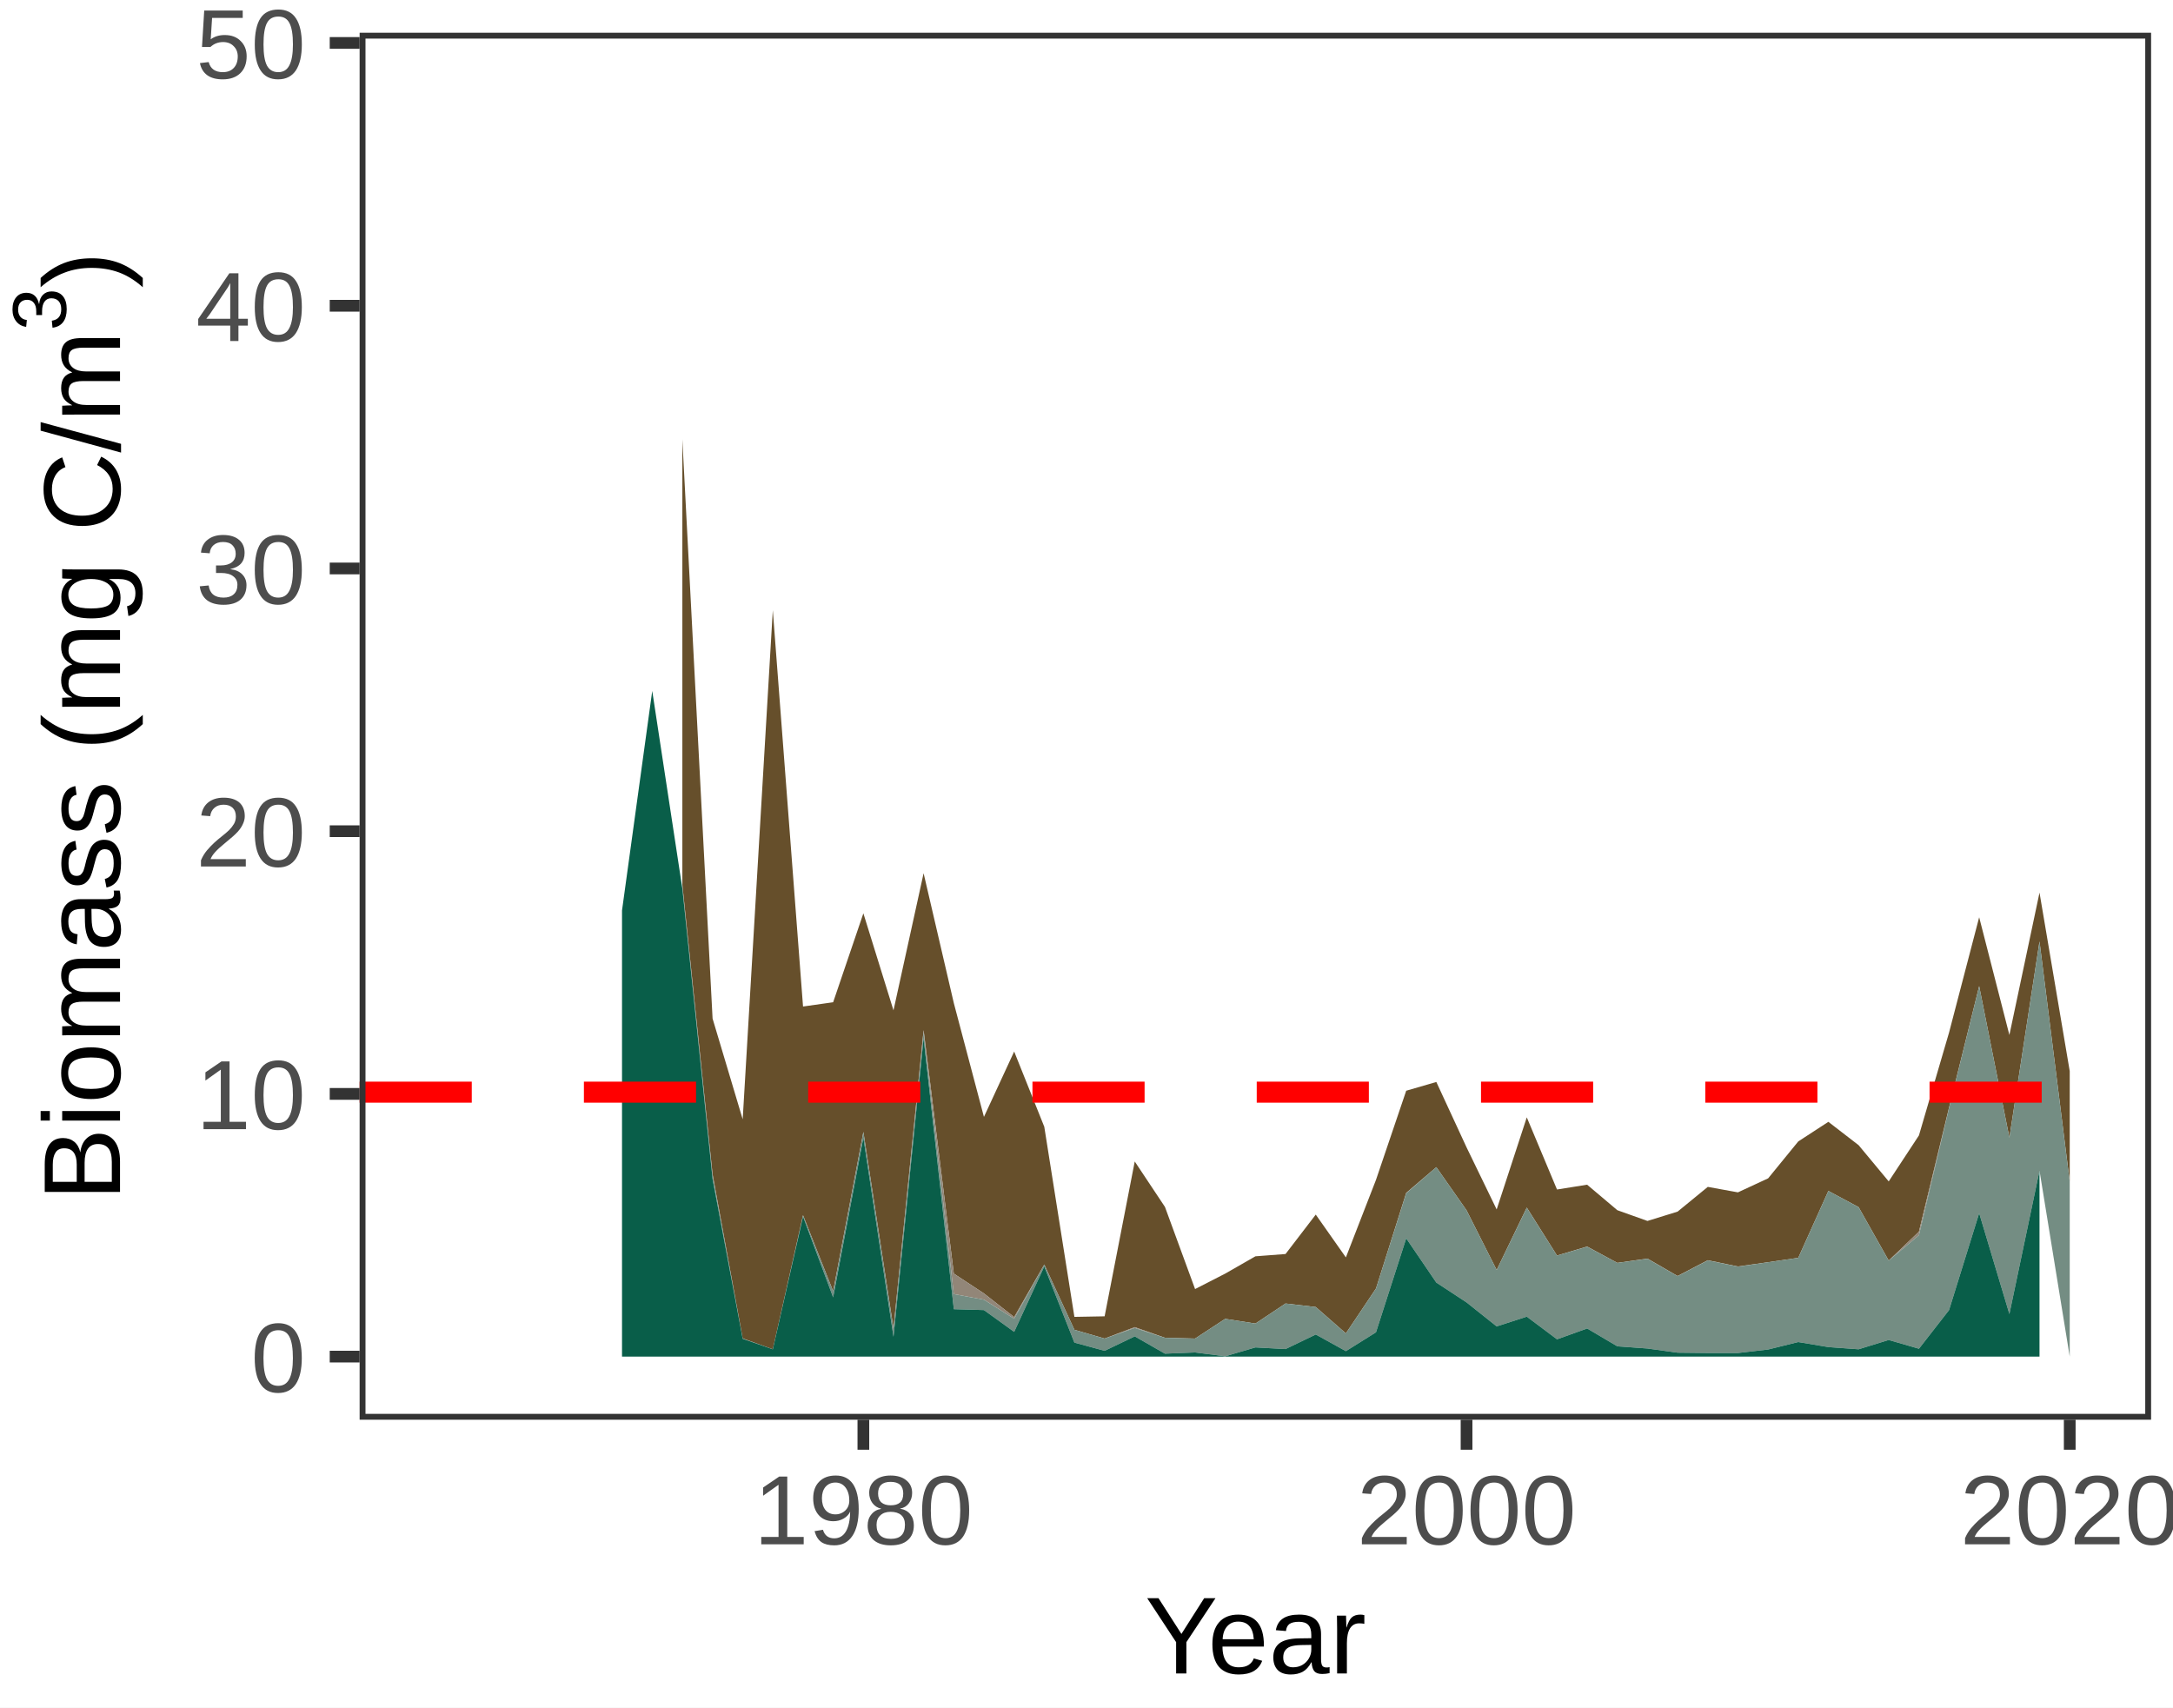
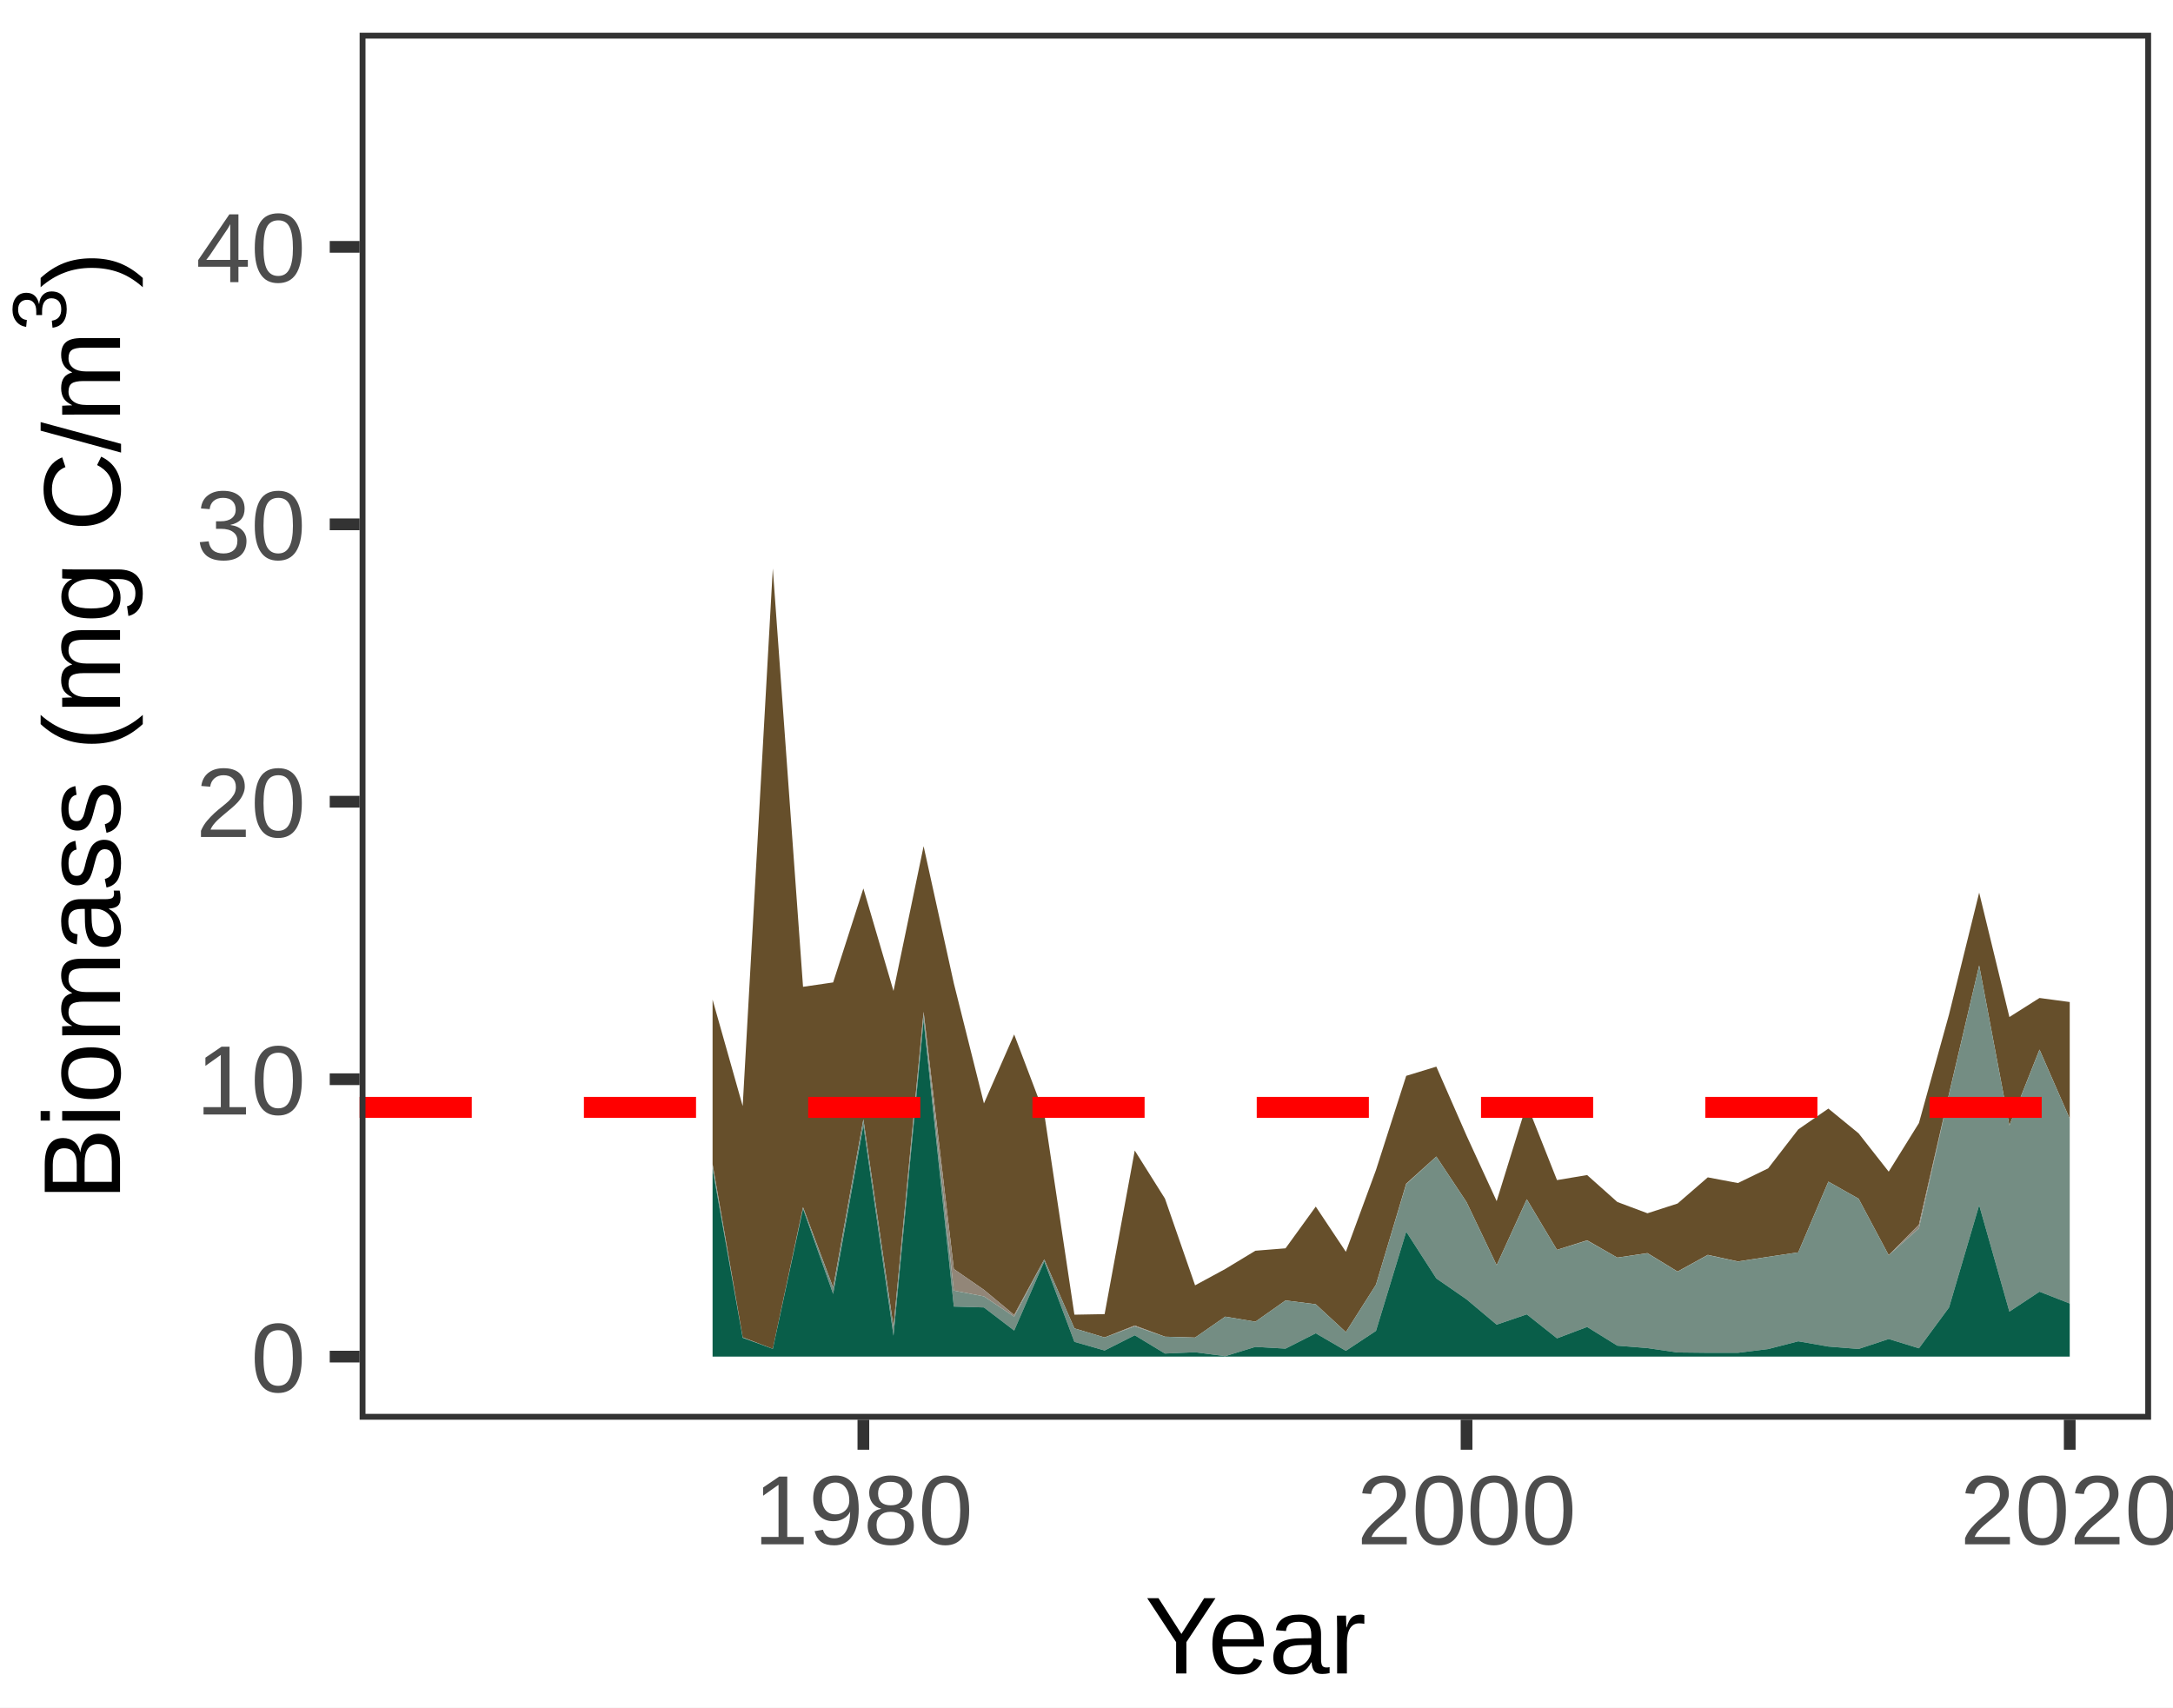
<svg xmlns="http://www.w3.org/2000/svg" class="svglite" width="198.43pt" height="155.91pt" viewBox="0 0 198.43 155.91">
  <defs>
    <style type="text/css">
    .svglite line, .svglite polyline, .svglite polygon, .svglite path, .svglite rect, .svglite circle {
      fill: none;
      stroke: #000000;
      stroke-linecap: round;
      stroke-linejoin: round;
      stroke-miterlimit: 10.00;
    }
  </style>
  </defs>
  <rect width="100%" height="100%" style="stroke: none; fill: #FFFFFF;" />
  <defs>
    <clipPath id="cpMC4wMHwxOTguNDN8MC4wMHwxNTUuOTE=">
      <rect x="0.00" y="0.00" width="198.43" height="155.91" />
    </clipPath>
  </defs>
  <g clip-path="url(#cpMC4wMHwxOTguNDN8MC4wMHwxNTUuOTE=)">
    <rect x="0.00" y="0.00" width="198.43" height="155.91" style="stroke-width: 1.07; stroke: #FFFFFF; fill: #FFFFFF;" />
  </g>
  <defs>
    <clipPath id="cpMzIuODR8MTk2LjQzfDIuOTl8MTI5LjY0">
      <rect x="32.84" y="2.99" width="163.59" height="126.65" />
    </clipPath>
  </defs>
  <g clip-path="url(#cpMzIuODR8MTk2LjQzfDIuOTl8MTI5LjY0)">
    <rect x="32.84" y="2.99" width="163.59" height="126.65" style="stroke-width: 1.07; stroke: none; fill: #FFFFFF;" />
-     <polygon points="62.31,40.12 65.07,93.01 67.82,102.21 70.57,55.72 73.33,91.91 76.08,91.52 78.84,83.40 81.59,92.26 84.34,79.74 87.10,91.60 89.85,101.99 92.61,96.02 95.36,102.89 98.11,120.25 100.87,120.20 103.62,106.06 106.38,110.21 109.13,117.71 111.88,116.30 114.64,114.72 117.39,114.51 120.15,110.91 122.90,114.82 125.65,107.74 128.41,99.60 131.16,98.80 133.92,104.77 136.67,110.44 139.42,102.03 142.18,108.62 144.93,108.18 147.69,110.51 150.44,111.49 153.19,110.64 155.95,108.38 158.70,108.88 161.46,107.60 164.21,104.23 166.96,102.44 169.72,104.57 172.47,107.88 175.23,103.68 177.98,94.29 180.73,83.76 183.49,94.51 186.24,81.51 189.00,97.81 189.00,107.90 186.24,85.97 183.49,103.89 180.73,90.05 177.98,101.14 175.23,112.47 172.47,115.11 169.72,110.23 166.96,108.75 164.21,114.86 161.46,115.26 158.70,115.65 155.95,115.08 153.19,116.52 150.44,114.93 147.69,115.32 144.93,113.83 142.18,114.65 139.42,110.27 136.67,115.97 133.92,110.52 131.16,106.58 128.41,108.93 125.65,117.66 122.90,121.76 120.15,119.35 117.39,119.03 114.64,120.86 111.88,120.43 109.13,122.23 106.38,122.16 103.62,121.19 100.87,122.23 98.11,121.43 95.36,115.47 92.61,120.27 89.85,118.11 87.10,116.30 84.34,94.07 81.59,121.30 78.84,103.36 76.08,117.91 73.33,110.97 70.57,123.21 67.82,122.22 65.07,107.23 62.31,80.79 " style="stroke-width: 0.00; stroke: none; fill: #664F2B;" />
-     <polyline points="62.31,40.12 65.07,93.01 67.82,102.21 70.57,55.72 73.33,91.91 76.08,91.52 78.84,83.40 81.59,92.26 84.34,79.74 87.10,91.60 89.85,101.99 92.61,96.02 95.36,102.89 98.11,120.25 100.87,120.20 103.62,106.06 106.38,110.21 109.13,117.71 111.88,116.30 114.64,114.72 117.39,114.51 120.15,110.91 122.90,114.82 125.65,107.74 128.41,99.60 131.16,98.80 133.92,104.77 136.67,110.44 139.42,102.03 142.18,108.62 144.93,108.18 147.69,110.51 150.44,111.49 153.19,110.64 155.95,108.38 158.70,108.88 161.46,107.60 164.21,104.23 166.96,102.44 169.72,104.57 172.47,107.88 175.23,103.68 177.98,94.29 180.73,83.76 183.49,94.51 186.24,81.51 189.00,97.81 " style="stroke-width: 1.07; stroke: none;" />
-     <polygon points="62.31,80.79 65.07,107.23 67.82,122.22 70.57,123.21 73.33,110.97 76.08,117.91 78.84,103.36 81.59,121.30 84.34,94.07 87.10,116.30 89.85,118.11 92.61,120.27 95.36,115.47 98.11,121.43 100.87,122.23 103.62,121.19 106.38,122.16 109.13,122.23 111.88,120.43 114.64,120.86 117.39,119.03 120.15,119.35 122.90,121.76 125.65,117.66 128.41,108.93 131.16,106.58 133.92,110.52 136.67,115.97 139.42,110.27 142.18,114.65 144.93,113.83 147.69,115.32 150.44,114.93 153.19,116.52 155.95,115.08 158.70,115.65 161.46,115.26 164.21,114.86 166.96,108.75 169.72,110.23 172.47,115.11 175.23,112.47 177.98,101.14 180.73,90.05 183.49,103.89 186.24,85.97 189.00,107.90 189.00,107.90 186.24,85.97 183.49,103.89 180.73,90.05 177.98,101.17 175.23,112.79 172.47,115.11 169.72,110.23 166.96,108.75 164.21,114.86 161.46,115.26 158.70,115.66 155.95,115.09 153.19,116.53 150.44,114.94 147.69,115.32 144.93,113.84 142.18,114.65 139.42,110.28 136.67,115.97 133.92,110.52 131.16,106.58 128.41,108.96 125.65,117.66 122.90,121.76 120.15,119.35 117.39,119.03 114.64,120.86 111.88,120.43 109.13,122.23 106.38,122.16 103.62,121.26 100.87,122.23 98.11,121.43 95.36,115.47 92.61,120.42 89.85,118.68 87.10,118.17 84.34,94.26 81.59,121.31 78.84,103.36 76.08,117.91 73.33,110.98 70.57,123.21 67.82,122.23 65.07,107.34 62.31,81.12 " style="stroke-width: 0.00; stroke: none; fill: #928678;" />
-     <polyline points="62.31,80.79 65.07,107.23 67.82,122.22 70.57,123.21 73.33,110.97 76.08,117.91 78.84,103.36 81.59,121.30 84.34,94.07 87.10,116.30 89.85,118.11 92.61,120.27 95.36,115.47 98.11,121.43 100.87,122.23 103.62,121.19 106.38,122.16 109.13,122.23 111.88,120.43 114.64,120.86 117.39,119.03 120.15,119.35 122.90,121.76 125.65,117.66 128.41,108.93 131.16,106.58 133.92,110.52 136.67,115.97 139.42,110.27 142.18,114.65 144.93,113.83 147.69,115.32 150.44,114.93 153.19,116.52 155.95,115.08 158.70,115.65 161.46,115.26 164.21,114.86 166.96,108.75 169.72,110.23 172.47,115.11 175.23,112.47 177.98,101.14 180.73,90.05 183.49,103.89 186.24,85.97 189.00,107.90 " style="stroke-width: 1.07; stroke: none;" />
-     <polygon points="62.31,81.12 65.07,107.34 67.82,122.23 70.57,123.21 73.33,110.98 76.08,117.91 78.84,103.36 81.59,121.31 84.34,94.26 87.10,118.17 89.85,118.68 92.61,120.42 95.36,115.47 98.11,121.43 100.87,122.23 103.62,121.26 106.38,122.16 109.13,122.23 111.88,120.43 114.64,120.86 117.39,119.03 120.15,119.35 122.90,121.76 125.65,117.66 128.41,108.96 131.16,106.58 133.92,110.52 136.67,115.97 139.42,110.28 142.18,114.65 144.93,113.84 147.69,115.32 150.44,114.94 153.19,116.53 155.95,115.09 158.70,115.66 161.46,115.26 164.21,114.86 166.96,108.75 169.72,110.23 172.47,115.11 175.23,112.79 177.98,101.17 180.73,90.05 183.49,103.89 186.24,85.97 189.00,107.90 189.00,123.88 186.24,106.90 183.49,119.99 180.73,110.78 177.98,119.63 175.23,123.16 172.47,122.36 169.72,123.21 166.96,123.01 164.21,122.55 161.46,123.23 158.70,123.55 155.95,123.55 153.19,123.52 150.44,123.14 147.69,122.94 144.93,121.31 142.18,122.30 139.42,120.23 136.67,121.12 133.92,118.93 131.16,117.12 128.41,113.08 125.65,121.66 122.90,123.38 120.15,121.86 117.39,123.19 114.64,123.04 111.88,123.85 109.13,123.50 106.38,123.61 103.62,122.03 100.87,123.35 98.11,122.60 95.36,115.65 92.61,121.62 89.85,119.63 87.10,119.55 84.34,94.81 81.59,122.07 78.84,103.89 76.08,118.47 73.33,111.09 70.57,123.21 67.82,122.25 65.07,107.65 62.31,81.14 " style="stroke-width: 0.00; stroke: none; fill: #748D83;" />
-     <polyline points="62.31,81.12 65.07,107.34 67.82,122.23 70.57,123.21 73.33,110.98 76.08,117.91 78.84,103.36 81.59,121.31 84.34,94.26 87.10,118.17 89.85,118.68 92.61,120.42 95.36,115.47 98.11,121.43 100.87,122.23 103.62,121.26 106.38,122.16 109.13,122.23 111.88,120.43 114.64,120.86 117.39,119.03 120.15,119.35 122.90,121.76 125.65,117.66 128.41,108.96 131.16,106.58 133.92,110.52 136.67,115.97 139.42,110.28 142.18,114.65 144.93,113.84 147.69,115.32 150.44,114.94 153.19,116.53 155.95,115.09 158.70,115.66 161.46,115.26 164.21,114.86 166.96,108.75 169.72,110.23 172.47,115.11 175.23,112.79 177.98,101.17 180.73,90.05 183.49,103.89 186.24,85.97 189.00,107.90 " style="stroke-width: 1.07; stroke: none;" />
-     <polygon points="56.80,83.14 59.56,63.09 62.31,81.14 65.07,107.65 67.82,122.25 70.57,123.21 73.33,111.09 76.08,118.47 78.84,103.89 81.59,122.07 84.34,94.81 87.10,119.55 89.85,119.63 92.61,121.62 95.36,115.65 98.11,122.60 100.87,123.35 103.62,122.03 106.38,123.61 109.13,123.50 111.88,123.85 114.64,123.04 117.39,123.19 120.15,121.86 122.90,123.38 125.65,121.66 128.41,113.08 131.16,117.12 133.92,118.93 136.67,121.12 139.42,120.23 142.18,122.30 144.93,121.31 147.69,122.94 150.44,123.14 153.19,123.52 155.95,123.55 158.70,123.55 161.46,123.23 164.21,122.55 166.96,123.01 169.72,123.21 172.47,122.36 175.23,123.16 177.98,119.63 180.73,110.78 183.49,119.99 186.24,106.90 186.24,123.88 183.49,123.88 180.73,123.88 177.98,123.88 175.23,123.88 172.47,123.88 169.72,123.88 166.96,123.88 164.21,123.88 161.46,123.88 158.70,123.88 155.95,123.88 153.19,123.88 150.44,123.88 147.69,123.88 144.93,123.88 142.18,123.88 139.42,123.88 136.67,123.88 133.92,123.88 131.16,123.88 128.41,123.88 125.65,123.88 122.90,123.88 120.15,123.88 117.39,123.88 114.64,123.88 111.88,123.88 109.13,123.88 106.38,123.88 103.62,123.88 100.87,123.88 98.11,123.88 95.36,123.88 92.61,123.88 89.85,123.88 87.10,123.88 84.34,123.88 81.59,123.88 78.84,123.88 76.08,123.88 73.33,123.88 70.57,123.88 67.82,123.88 65.07,123.88 62.31,123.88 59.56,123.88 56.80,123.88 " style="stroke-width: 0.00; stroke: none; fill: #095E49;" />
-     <polyline points="56.80,83.14 59.56,63.09 62.31,81.14 65.07,107.65 67.82,122.25 70.57,123.21 73.33,111.09 76.08,118.47 78.84,103.89 81.59,122.07 84.34,94.81 87.10,119.55 89.85,119.63 92.61,121.62 95.36,115.65 98.11,122.60 100.87,123.35 103.62,122.03 106.38,123.61 109.13,123.50 111.88,123.85 114.64,123.04 117.39,123.19 120.15,121.86 122.90,123.38 125.65,121.66 128.41,113.08 131.16,117.12 133.92,118.93 136.67,121.12 139.42,120.23 142.18,122.30 144.93,121.31 147.69,122.94 150.44,123.14 153.19,123.52 155.95,123.55 158.70,123.55 161.46,123.23 164.21,122.55 166.96,123.01 169.72,123.21 172.47,122.36 175.23,123.16 177.98,119.63 180.73,110.78 183.49,119.99 186.24,106.90 " style="stroke-width: 1.07; stroke: none;" />
-     <line x1="32.84" y1="99.73" x2="196.43" y2="99.73" style="stroke-width: 1.92; stroke: #FF0000; stroke-dasharray: 10.24,10.24; stroke-linecap: butt;" />
+     <polygon points="65.07,91.28 67.82,101.00 70.57,51.91 73.33,90.11 76.08,89.71 78.84,81.13 81.59,90.49 84.34,77.27 87.10,89.79 89.85,100.76 92.61,94.46 95.36,101.71 98.11,120.05 100.87,120.00 103.62,105.06 106.38,109.45 109.13,117.37 111.88,115.88 114.64,114.21 117.39,113.99 120.15,110.18 122.90,114.31 125.65,106.84 128.41,98.24 131.16,97.40 133.92,103.70 136.67,109.68 139.42,100.80 142.18,107.76 144.93,107.30 147.69,109.76 150.44,110.79 153.19,109.90 155.95,107.51 158.70,108.03 161.46,106.69 164.21,103.13 166.96,101.23 169.72,103.49 172.47,106.99 175.23,102.55 177.98,92.63 180.73,81.51 183.49,92.87 186.24,91.13 189.00,91.50 189.00,102.15 186.24,95.84 183.49,102.77 180.73,88.16 177.98,99.87 175.23,111.83 172.47,114.62 169.72,109.46 166.96,107.90 164.21,114.36 161.46,114.77 158.70,115.19 155.95,114.59 153.19,116.11 150.44,114.43 147.69,114.84 144.93,113.26 142.18,114.13 139.42,109.51 136.67,115.53 133.92,109.77 131.16,105.61 128.41,108.09 125.65,117.31 122.90,121.64 120.15,119.10 117.39,118.75 114.64,120.69 111.88,120.23 109.13,122.14 106.38,122.06 103.62,121.04 100.87,122.13 98.11,121.30 95.36,115.00 92.61,120.07 89.85,117.78 87.10,115.88 84.34,92.40 81.59,121.16 78.84,102.21 76.08,117.57 73.33,110.24 70.57,123.17 67.82,122.12 65.07,106.30 " style="stroke-width: 0.00; stroke: none; fill: #664F2B;" />
+     <polyline points="65.07,91.28 67.82,101.00 70.57,51.91 73.33,90.11 76.08,89.71 78.84,81.13 81.59,90.49 84.34,77.27 87.10,89.79 89.85,100.76 92.61,94.46 95.36,101.71 98.11,120.05 100.87,120.00 103.62,105.06 106.38,109.45 109.13,117.37 111.88,115.88 114.64,114.21 117.39,113.99 120.15,110.18 122.90,114.31 125.65,106.84 128.41,98.24 131.16,97.40 133.92,103.70 136.67,109.68 139.42,100.80 142.18,107.76 144.93,107.30 147.69,109.76 150.44,110.79 153.19,109.90 155.95,107.51 158.70,108.03 161.46,106.69 164.21,103.13 166.96,101.23 169.72,103.49 172.47,106.99 175.23,102.55 177.98,92.63 180.73,81.51 183.49,92.87 186.24,91.13 189.00,91.50 " style="stroke-width: 1.07; stroke: none;" />
+     <polygon points="65.07,106.30 67.82,122.12 70.57,123.17 73.33,110.24 76.08,117.57 78.84,102.21 81.59,121.16 84.34,92.40 87.10,115.88 89.85,117.78 92.61,120.07 95.36,115.00 98.11,121.30 100.87,122.13 103.62,121.04 106.38,122.06 109.13,122.14 111.88,120.23 114.64,120.69 117.39,118.75 120.15,119.10 122.90,121.64 125.65,117.31 128.41,108.09 131.16,105.61 133.92,109.77 136.67,115.53 139.42,109.51 142.18,114.13 144.93,113.26 147.69,114.84 150.44,114.43 153.19,116.11 155.95,114.59 158.70,115.19 161.46,114.77 164.21,114.36 166.96,107.90 169.72,109.46 172.47,114.62 175.23,111.83 177.98,99.87 180.73,88.16 183.49,102.77 186.24,95.84 189.00,102.15 189.00,102.15 186.24,95.85 183.49,102.77 180.73,88.16 177.98,99.90 175.23,112.16 172.47,114.62 169.72,109.46 166.96,107.90 164.21,114.36 161.46,114.77 158.70,115.20 155.95,114.60 153.19,116.12 150.44,114.44 147.69,114.84 144.93,113.28 142.18,114.13 139.42,109.52 136.67,115.53 133.92,109.77 131.16,105.61 128.41,108.13 125.65,117.31 122.90,121.64 120.15,119.10 117.39,118.75 114.64,120.69 111.88,120.23 109.13,122.14 106.38,122.06 103.62,121.11 100.87,122.13 98.11,121.30 95.36,115.00 92.61,120.23 89.85,118.38 87.10,117.85 84.34,92.61 81.59,121.16 78.84,102.21 76.08,117.58 73.33,110.26 70.57,123.17 67.82,122.14 65.07,106.41 " style="stroke-width: 0.00; stroke: none; fill: #928678;" />
+     <polyline points="65.07,106.30 67.82,122.12 70.57,123.17 73.33,110.24 76.08,117.57 78.84,102.21 81.59,121.16 84.34,92.40 87.10,115.88 89.85,117.78 92.61,120.07 95.36,115.00 98.11,121.30 100.87,122.13 103.62,121.04 106.38,122.06 109.13,122.14 111.88,120.23 114.64,120.69 117.39,118.75 120.15,119.10 122.90,121.64 125.65,117.31 128.41,108.09 131.16,105.61 133.92,109.77 136.67,115.53 139.42,109.51 142.18,114.13 144.93,113.26 147.69,114.84 150.44,114.43 153.19,116.11 155.95,114.59 158.70,115.19 161.46,114.77 164.21,114.36 166.96,107.90 169.72,109.46 172.47,114.62 175.23,111.83 177.98,99.87 180.73,88.16 183.49,102.77 186.24,95.84 189.00,102.15 " style="stroke-width: 1.07; stroke: none;" />
+     <polygon points="65.07,106.41 67.82,122.14 70.57,123.17 73.33,110.26 76.08,117.58 78.84,102.21 81.59,121.16 84.34,92.61 87.10,117.85 89.85,118.38 92.61,120.23 95.36,115.00 98.11,121.30 100.87,122.13 103.62,121.11 106.38,122.06 109.13,122.14 111.88,120.23 114.64,120.69 117.39,118.75 120.15,119.10 122.90,121.64 125.65,117.31 128.41,108.13 131.16,105.61 133.92,109.77 136.67,115.53 139.42,109.52 142.18,114.13 144.93,113.28 147.69,114.84 150.44,114.44 153.19,116.12 155.95,114.60 158.70,115.20 161.46,114.77 164.21,114.36 166.96,107.90 169.72,109.46 172.47,114.62 175.23,112.16 177.98,99.90 180.73,88.16 183.49,102.77 186.24,95.85 189.00,102.15 189.00,119.03 186.24,117.95 183.49,119.77 180.73,110.05 177.98,119.39 175.23,123.12 172.47,122.27 169.72,123.18 166.96,122.96 164.21,122.48 161.46,123.19 158.70,123.53 155.95,123.53 153.19,123.50 150.44,123.10 147.69,122.88 144.93,121.17 142.18,122.21 139.42,120.02 136.67,120.96 133.92,118.65 131.16,116.74 128.41,112.47 125.65,121.53 122.90,123.35 120.15,121.75 117.39,123.15 114.64,122.99 111.88,123.84 109.13,123.48 106.38,123.60 103.62,121.93 100.87,123.32 98.11,122.53 95.36,115.19 92.61,121.50 89.85,119.39 87.10,119.31 84.34,93.18 81.59,121.97 78.84,102.77 76.08,118.16 73.33,110.38 70.57,123.17 67.82,122.16 65.07,106.74 " style="stroke-width: 0.00; stroke: none; fill: #748D83;" />
+     <polyline points="65.07,106.41 67.82,122.14 70.57,123.17 73.33,110.26 76.08,117.58 78.84,102.21 81.59,121.16 84.34,92.61 87.10,117.85 89.85,118.38 92.61,120.23 95.36,115.00 98.11,121.30 100.87,122.13 103.62,121.11 106.38,122.06 109.13,122.14 111.88,120.23 114.64,120.69 117.39,118.75 120.15,119.10 122.90,121.64 125.65,117.31 128.41,108.13 131.16,105.61 133.92,109.77 136.67,115.53 139.42,109.52 142.18,114.13 144.93,113.28 147.69,114.84 150.44,114.44 153.19,116.12 155.95,114.60 158.70,115.20 161.46,114.77 164.21,114.36 166.96,107.90 169.72,109.46 172.47,114.62 175.23,112.16 177.98,99.90 180.73,88.16 183.49,102.77 186.24,95.85 189.00,102.15 " style="stroke-width: 1.07; stroke: none;" />
+     <polygon points="65.07,106.74 67.82,122.16 70.57,123.17 73.33,110.38 76.08,118.16 78.84,102.77 81.59,121.97 84.34,93.18 87.10,119.31 89.85,119.39 92.61,121.50 95.36,115.19 98.11,122.53 100.87,123.32 103.62,121.93 106.38,123.60 109.13,123.48 111.88,123.84 114.64,122.99 117.39,123.15 120.15,121.75 122.90,123.35 125.65,121.53 128.41,112.47 131.16,116.74 133.92,118.65 136.67,120.96 139.42,120.02 142.18,122.21 144.93,121.17 147.69,122.88 150.44,123.10 153.19,123.50 155.95,123.53 158.70,123.53 161.46,123.19 164.21,122.48 166.96,122.96 169.72,123.18 172.47,122.27 175.23,123.12 177.98,119.39 180.73,110.05 183.49,119.77 186.24,117.95 189.00,119.03 189.00,123.88 186.24,123.88 183.49,123.88 180.73,123.88 177.98,123.88 175.23,123.88 172.47,123.88 169.72,123.88 166.96,123.88 164.21,123.88 161.46,123.88 158.70,123.88 155.95,123.88 153.19,123.88 150.44,123.88 147.69,123.88 144.93,123.88 142.18,123.88 139.42,123.88 136.67,123.88 133.92,123.88 131.16,123.88 128.41,123.88 125.65,123.88 122.90,123.88 120.15,123.88 117.39,123.88 114.64,123.88 111.88,123.88 109.13,123.88 106.38,123.88 103.62,123.88 100.87,123.88 98.11,123.88 95.36,123.88 92.61,123.88 89.85,123.88 87.10,123.88 84.34,123.88 81.59,123.88 78.84,123.88 76.08,123.88 73.33,123.88 70.57,123.88 67.82,123.88 65.07,123.88 " style="stroke-width: 0.00; stroke: none; fill: #095E49;" />
+     <polyline points="65.07,106.74 67.82,122.16 70.57,123.17 73.33,110.38 76.08,118.16 78.84,102.77 81.59,121.97 84.34,93.18 87.10,119.31 89.85,119.39 92.61,121.50 95.36,115.19 98.11,122.53 100.87,123.32 103.62,121.93 106.38,123.60 109.13,123.48 111.88,123.84 114.64,122.99 117.39,123.15 120.15,121.75 122.90,123.35 125.65,121.53 128.41,112.47 131.16,116.74 133.92,118.65 136.67,120.96 139.42,120.02 142.18,122.21 144.93,121.17 147.69,122.88 150.44,123.10 153.19,123.50 155.95,123.53 158.70,123.53 161.46,123.19 164.21,122.48 166.96,122.96 169.72,123.18 172.47,122.27 175.23,123.12 177.98,119.39 180.73,110.05 183.49,119.77 186.24,117.95 189.00,119.03 " style="stroke-width: 1.07; stroke: none;" />
+     <line x1="32.84" y1="101.12" x2="196.43" y2="101.12" style="stroke-width: 1.92; stroke: #FF0000; stroke-dasharray: 10.24,10.24; stroke-linecap: butt;" />
    <rect x="32.84" y="2.99" width="163.59" height="126.65" style="stroke-width: 1.07; stroke: #333333;" />
  </g>
  <g clip-path="url(#cpMC4wMHwxOTguNDN8MC4wMHwxNTUuOTE=)">
    <text x="27.91" y="127.11" text-anchor="end" style="font-size: 9.00px; fill: #4D4D4D; font-family: Arial;" textLength="5.00px" lengthAdjust="spacingAndGlyphs">0</text>
-     <text x="27.91" y="103.11" text-anchor="end" style="font-size: 9.00px; fill: #4D4D4D; font-family: Arial;" textLength="10.01px" lengthAdjust="spacingAndGlyphs">10</text>
-     <text x="27.91" y="79.12" text-anchor="end" style="font-size: 9.00px; fill: #4D4D4D; font-family: Arial;" textLength="10.01px" lengthAdjust="spacingAndGlyphs">20</text>
-     <text x="27.91" y="55.13" text-anchor="end" style="font-size: 9.00px; fill: #4D4D4D; font-family: Arial;" textLength="10.01px" lengthAdjust="spacingAndGlyphs">30</text>
-     <text x="27.91" y="31.14" text-anchor="end" style="font-size: 9.00px; fill: #4D4D4D; font-family: Arial;" textLength="10.01px" lengthAdjust="spacingAndGlyphs">40</text>
-     <text x="27.91" y="7.15" text-anchor="end" style="font-size: 9.00px; fill: #4D4D4D; font-family: Arial;" textLength="10.01px" lengthAdjust="spacingAndGlyphs">50</text>
+     <text x="27.91" y="101.77" text-anchor="end" style="font-size: 9.00px; fill: #4D4D4D; font-family: Arial;" textLength="10.01px" lengthAdjust="spacingAndGlyphs">10</text>
+     <text x="27.91" y="76.43" text-anchor="end" style="font-size: 9.00px; fill: #4D4D4D; font-family: Arial;" textLength="10.01px" lengthAdjust="spacingAndGlyphs">20</text>
+     <text x="27.91" y="51.10" text-anchor="end" style="font-size: 9.00px; fill: #4D4D4D; font-family: Arial;" textLength="10.01px" lengthAdjust="spacingAndGlyphs">30</text>
+     <text x="27.91" y="25.76" text-anchor="end" style="font-size: 9.00px; fill: #4D4D4D; font-family: Arial;" textLength="10.01px" lengthAdjust="spacingAndGlyphs">40</text>
    <polyline points="30.11,123.88 32.84,123.88 " style="stroke-width: 1.07; stroke: #333333; stroke-linecap: butt;" />
-     <polyline points="30.11,99.89 32.84,99.89 " style="stroke-width: 1.07; stroke: #333333; stroke-linecap: butt;" />
-     <polyline points="30.11,75.90 32.84,75.90 " style="stroke-width: 1.07; stroke: #333333; stroke-linecap: butt;" />
-     <polyline points="30.11,51.91 32.84,51.91 " style="stroke-width: 1.07; stroke: #333333; stroke-linecap: butt;" />
-     <polyline points="30.11,27.92 32.84,27.92 " style="stroke-width: 1.07; stroke: #333333; stroke-linecap: butt;" />
-     <polyline points="30.11,3.92 32.84,3.92 " style="stroke-width: 1.07; stroke: #333333; stroke-linecap: butt;" />
+     <polyline points="30.11,98.55 32.84,98.55 " style="stroke-width: 1.07; stroke: #333333; stroke-linecap: butt;" />
+     <polyline points="30.11,73.21 32.84,73.21 " style="stroke-width: 1.07; stroke: #333333; stroke-linecap: butt;" />
+     <polyline points="30.11,47.88 32.84,47.88 " style="stroke-width: 1.07; stroke: #333333; stroke-linecap: butt;" />
+     <polyline points="30.11,22.54 32.84,22.54 " style="stroke-width: 1.07; stroke: #333333; stroke-linecap: butt;" />
    <polyline points="78.84,132.38 78.84,129.64 " style="stroke-width: 1.07; stroke: #333333; stroke-linecap: butt;" />
    <polyline points="133.92,132.38 133.92,129.64 " style="stroke-width: 1.07; stroke: #333333; stroke-linecap: butt;" />
    <polyline points="189.00,132.38 189.00,129.64 " style="stroke-width: 1.07; stroke: #333333; stroke-linecap: butt;" />
    <text x="78.84" y="141.02" text-anchor="middle" style="font-size: 9.00px; fill: #4D4D4D; font-family: Arial;" textLength="20.02px" lengthAdjust="spacingAndGlyphs">1980</text>
    <text x="133.92" y="141.02" text-anchor="middle" style="font-size: 9.00px; fill: #4D4D4D; font-family: Arial;" textLength="20.02px" lengthAdjust="spacingAndGlyphs">2000</text>
    <text x="189.00" y="141.02" text-anchor="middle" style="font-size: 9.00px; fill: #4D4D4D; font-family: Arial;" textLength="20.02px" lengthAdjust="spacingAndGlyphs">2020</text>
    <text x="114.64" y="152.81" text-anchor="middle" style="font-size: 10.00px; font-family: Arial;" textLength="20.22px" lengthAdjust="spacingAndGlyphs">Year</text>
    <text transform="translate(10.96,109.67) rotate(-90)" style="font-size: 10.00px; font-family: Arial;" textLength="79.48px" lengthAdjust="spacingAndGlyphs">Biomass (mg C/m</text>
    <text transform="translate(6.03,30.19) rotate(-90)" style="font-size: 7.00px; font-family: Arial;" textLength="3.90px" lengthAdjust="spacingAndGlyphs">3</text>
    <text transform="translate(10.96,26.29) rotate(-90)" style="font-size: 10.00px; font-family: Arial;" textLength="3.33px" lengthAdjust="spacingAndGlyphs">)</text>
  </g>
</svg>
